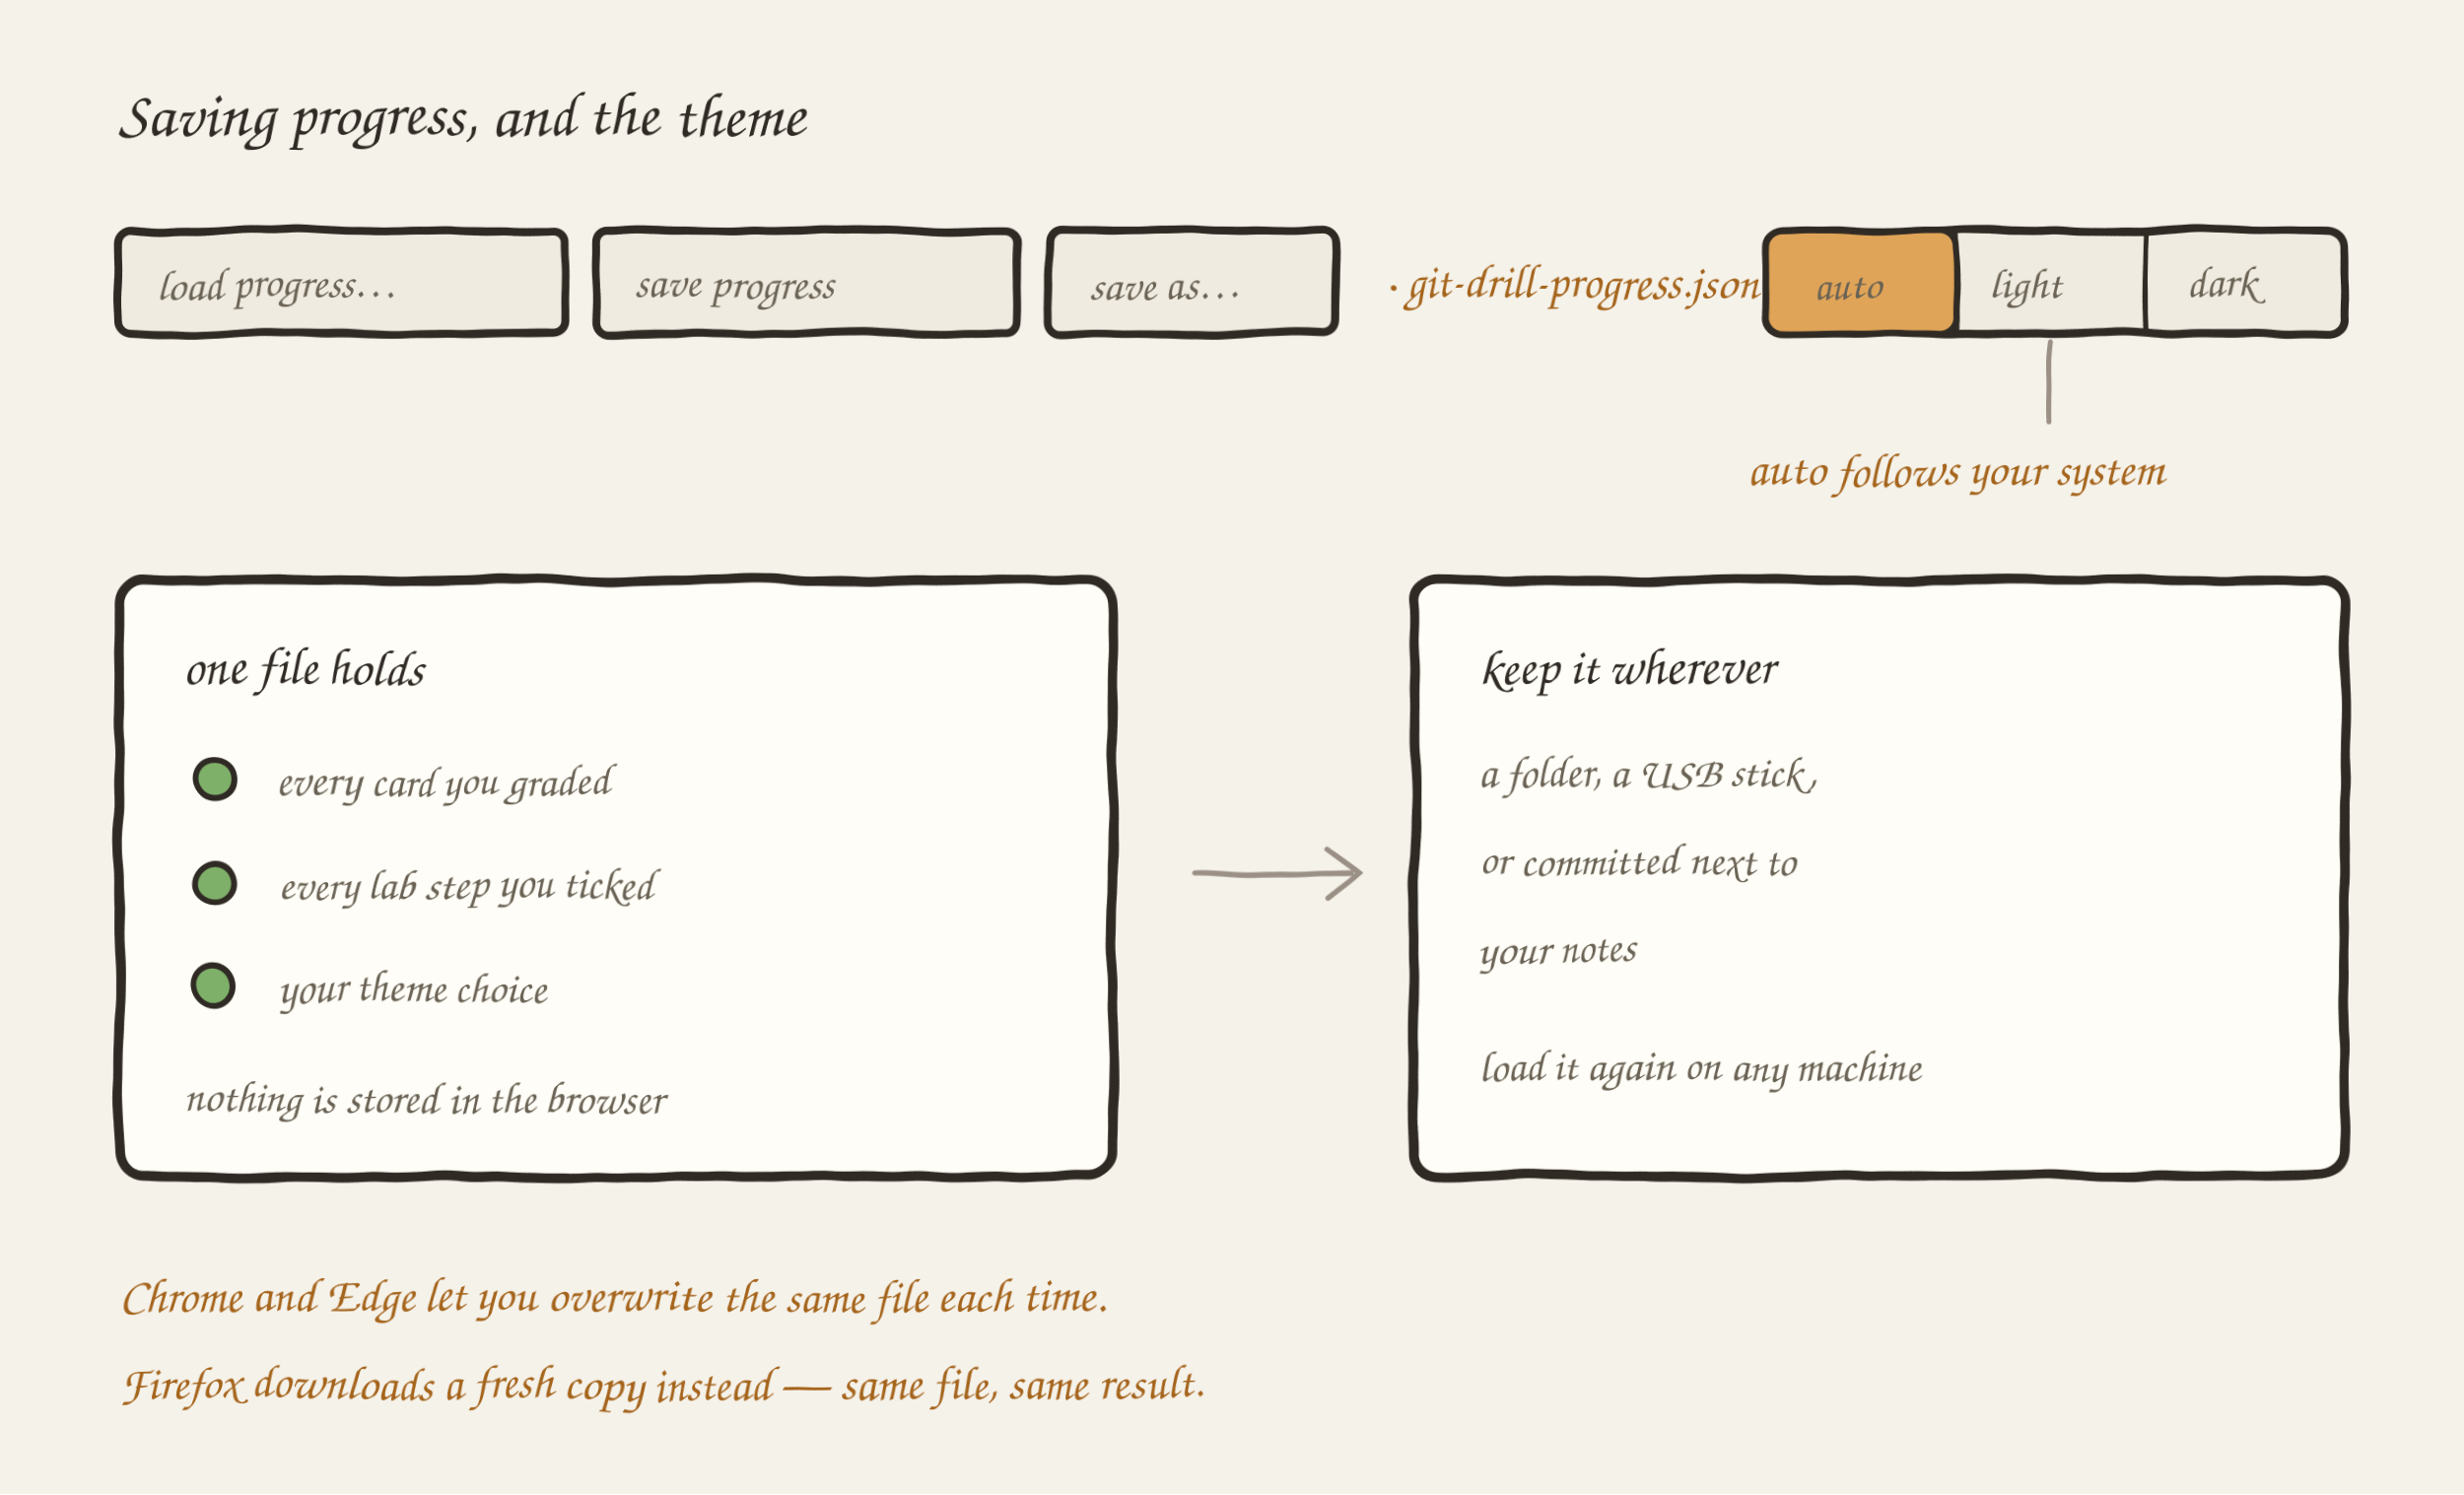
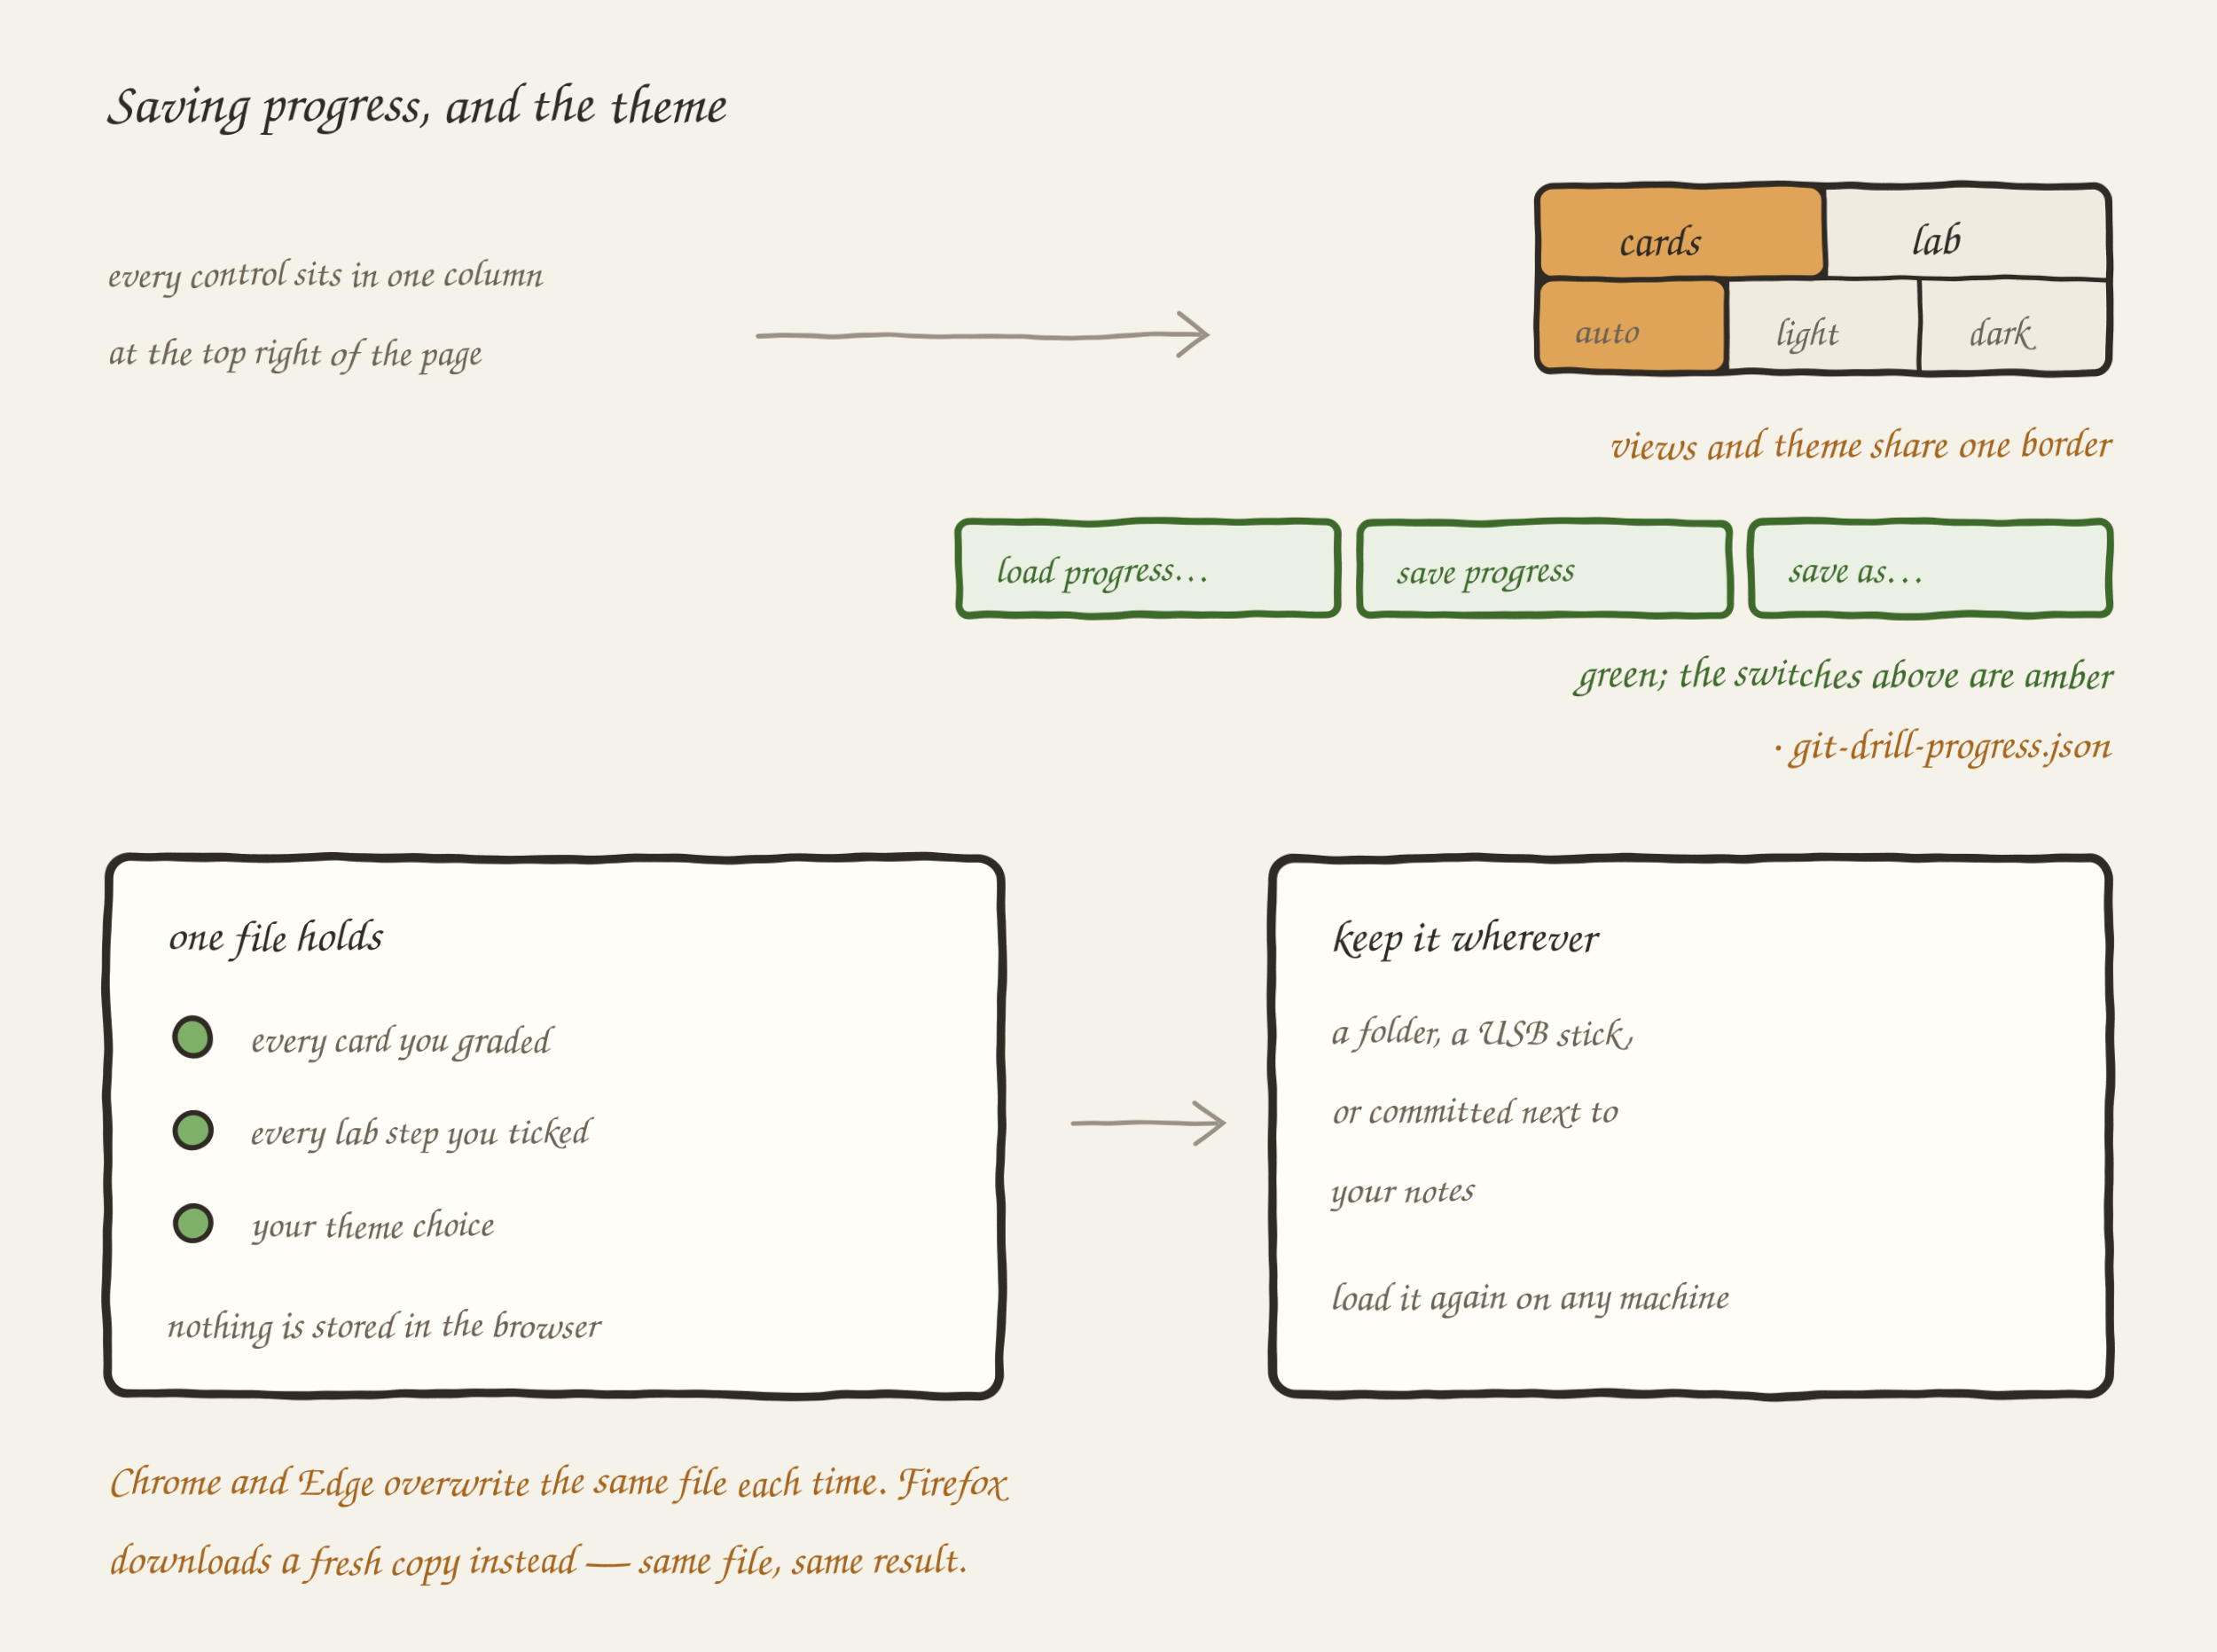
- <svg xmlns="http://www.w3.org/2000/svg" viewBox="0 0 620 376" width="620" height="376" role="img" aria-label="Sketch of the progress toolbar">
+ <svg xmlns="http://www.w3.org/2000/svg" viewBox="0 0 620 462" width="620" height="462" role="img" aria-label="Sketch of the control block and the progress file">
  <defs>
    <filter id="rough" x="-5%" y="-5%" width="110%" height="110%">
      <feTurbulence type="fractalNoise" baseFrequency="0.035" numOctaves="3" seed="5" result="n" />
      <feDisplacementMap in="SourceGraphic" in2="n" scale="2.2" xChannelSelector="R" yChannelSelector="G" />
    </filter>
  </defs>
  <style>
    .ink   { fill:none; stroke:#2f2a24; stroke-width:2; stroke-linecap:round; stroke-linejoin:round; }
    .thin  { fill:none; stroke:#2f2a24; stroke-width:1.3; stroke-linecap:round; }
    .fade  { fill:none; stroke:#9a9086; stroke-width:1.3; stroke-linecap:round; }
    .fill  { fill:#f0ebe0; stroke:#2f2a24; stroke-width:2; }
    .amber { fill:#e0a458; stroke:#2f2a24; stroke-width:1.5; }
+     .gbtn  { fill:#eaf1e4; stroke:#3d6a2b; stroke-width:2; }
    .green { fill:#7fb069; stroke:#2f2a24; stroke-width:1.5; }
-     .rust  { fill:#c0674f; stroke:#2f2a24; stroke-width:1.5; }
    .paper { fill:#fffdf7; stroke:#2f2a24; stroke-width:2.4; }
    text   { font-family:'Comic Sans MS','Bradley Hand','Segoe Print','Chalkboard SE',cursive; fill:#2f2a24; }
    .t     { font-size:13px; }
    .s     { font-size:11px; fill:#6a6355; }
+     .g     { font-size:11px; fill:#3d6a2b; }
    .lbl   { font-size:12px; fill:#a5641b; }
-     .mono  { font-family:ui-monospace,Menlo,Consolas,monospace; font-size:10.5px; fill:#6a6355; }
+     .glbl  { font-size:12px; fill:#3d6a2b; }
    .head  { font-size:16px; }
  </style>
-   <rect width="620" height="376" fill="#f5f2ea" />
+   <rect width="620" height="462" fill="#f5f2ea" />
  <g filter="url(#rough)">
    <text class="head" x="30" y="34">Saving progress, and the theme</text>
-     <rect class="fill" x="30" y="58" width="112" height="26" rx="3" />
-     <text class="s" x="40" y="75">load progress…</text>
-     <rect class="fill" x="150" y="58" width="106" height="26" rx="3" />
-     <text class="s" x="160" y="75">save progress</text>
-     <rect class="fill" x="264" y="58" width="72" height="26" rx="3" />
-     <text class="s" x="274" y="75">save as…</text>
-     <text class="lbl" x="348" y="75">· git-drill-progress.json</text>
-     <rect class="fill" x="444" y="58" width="146" height="26" rx="4" />
-     <line class="thin" x1="492" y1="58" x2="492" y2="84" />
-     <line class="thin" x1="540" y1="58" x2="540" y2="84" />
-     <rect class="amber" x="444" y="58" width="48" height="26" rx="4" />
-     <text class="s" x="456" y="75">auto</text>
-     <text class="s" x="500" y="75">light</text>
-     <text class="s" x="550" y="75">dark</text>
-     <path class="fade" d="M516 106 C 516 96, 516 92, 516 86" />
-     <text class="lbl" x="440" y="122">auto follows your system</text>
-     <rect class="paper" x="30" y="146" width="250" height="150" rx="6" />
-     <text class="t" x="46" y="172">one file holds</text>
-     <circle class="green" cx="54" cy="196" r="5" />
-     <text class="s" x="70" y="200">every card you graded</text>
-     <circle class="green" cx="54" cy="222" r="5" />
-     <text class="s" x="70" y="226">every lab step you ticked</text>
-     <circle class="green" cx="54" cy="248" r="5" />
-     <text class="s" x="70" y="252">your theme choice</text>
-     <text class="s" x="46" y="280">nothing is stored in the browser</text>
-     <path class="fade" d="M300 220 C 316 220, 326 220, 340 220" />
-     <path class="fade" d="M334 214 L 342 220 L 334 226" />
-     <rect class="paper" x="356" y="146" width="234" height="150" rx="6" />
-     <text class="t" x="372" y="172">keep it wherever</text>
-     <text class="s" x="372" y="198">a folder, a USB stick,</text>
-     <text class="s" x="372" y="220">or committed next to</text>
-     <text class="s" x="372" y="242">your notes</text>
-     <text class="s" x="372" y="272">load it again on any machine</text>
-     <text class="lbl" x="30" y="330">Chrome and Edge let you overwrite the same file each time.</text>
-     <text class="lbl" x="30" y="352">Firefox downloads a fresh copy instead — same file, same result.</text>
+     <text class="s" x="30" y="80">every control sits in one column</text>
+     <text class="s" x="30" y="102">at the top right of the page</text>
+     <path class="fade" d="M212 94 C 260 94, 300 94, 336 94" />
+     <path class="fade" d="M330 88 L 338 94 L 330 100" />
+     <rect class="fill" x="430" y="52" width="160" height="52" rx="4" />
+     <rect class="amber" x="430" y="52" width="80" height="26" rx="4" />
+     <rect class="amber" x="430" y="78" width="53" height="26" rx="4" />
+     <line class="thin" x1="430" y1="78" x2="590" y2="78" />
+     <line class="thin" x1="510" y1="52" x2="510" y2="78" />
+     <line class="thin" x1="483" y1="78" x2="483" y2="104" />
+     <line class="thin" x1="537" y1="78" x2="537" y2="104" />
+     <text class="t" x="452" y="71">cards</text>
+     <text class="t" x="534" y="71">lab</text>
+     <text class="s" x="440" y="96">auto</text>
+     <text class="s" x="496" y="96">light</text>
+     <text class="s" x="550" y="96">dark</text>
+     <text class="lbl" x="590" y="128" text-anchor="end">views and theme share one border</text>
+     <rect class="gbtn" x="268" y="146" width="106" height="26" rx="3" />
+     <text class="g" x="278" y="163">load progress…</text>
+     <rect class="gbtn" x="380" y="146" width="104" height="26" rx="3" />
+     <text class="g" x="390" y="163">save progress</text>
+     <rect class="gbtn" x="490" y="146" width="100" height="26" rx="3" />
+     <text class="g" x="500" y="163">save as…</text>
+     <text class="glbl" x="590" y="192" text-anchor="end">green; the switches above are amber</text>
+     <text class="lbl" x="590" y="212" text-anchor="end">· git-drill-progress.json</text>
+     <rect class="paper" x="30" y="240" width="250" height="150" rx="6" />
+     <text class="t" x="46" y="266">one file holds</text>
+     <circle class="green" cx="54" cy="290" r="5" />
+     <text class="s" x="70" y="294">every card you graded</text>
+     <circle class="green" cx="54" cy="316" r="5" />
+     <text class="s" x="70" y="320">every lab step you ticked</text>
+     <circle class="green" cx="54" cy="342" r="5" />
+     <text class="s" x="70" y="346">your theme choice</text>
+     <text class="s" x="46" y="374">nothing is stored in the browser</text>
+     <path class="fade" d="M300 314 C 316 314, 326 314, 340 314" />
+     <path class="fade" d="M334 308 L 342 314 L 334 320" />
+     <rect class="paper" x="356" y="240" width="234" height="150" rx="6" />
+     <text class="t" x="372" y="266">keep it wherever</text>
+     <text class="s" x="372" y="292">a folder, a USB stick,</text>
+     <text class="s" x="372" y="314">or committed next to</text>
+     <text class="s" x="372" y="336">your notes</text>
+     <text class="s" x="372" y="366">load it again on any machine</text>
+     <text class="lbl" x="30" y="418">Chrome and Edge overwrite the same file each time. Firefox</text>
+     <text class="lbl" x="30" y="440">downloads a fresh copy instead — same file, same result.</text>
  </g>
</svg>
